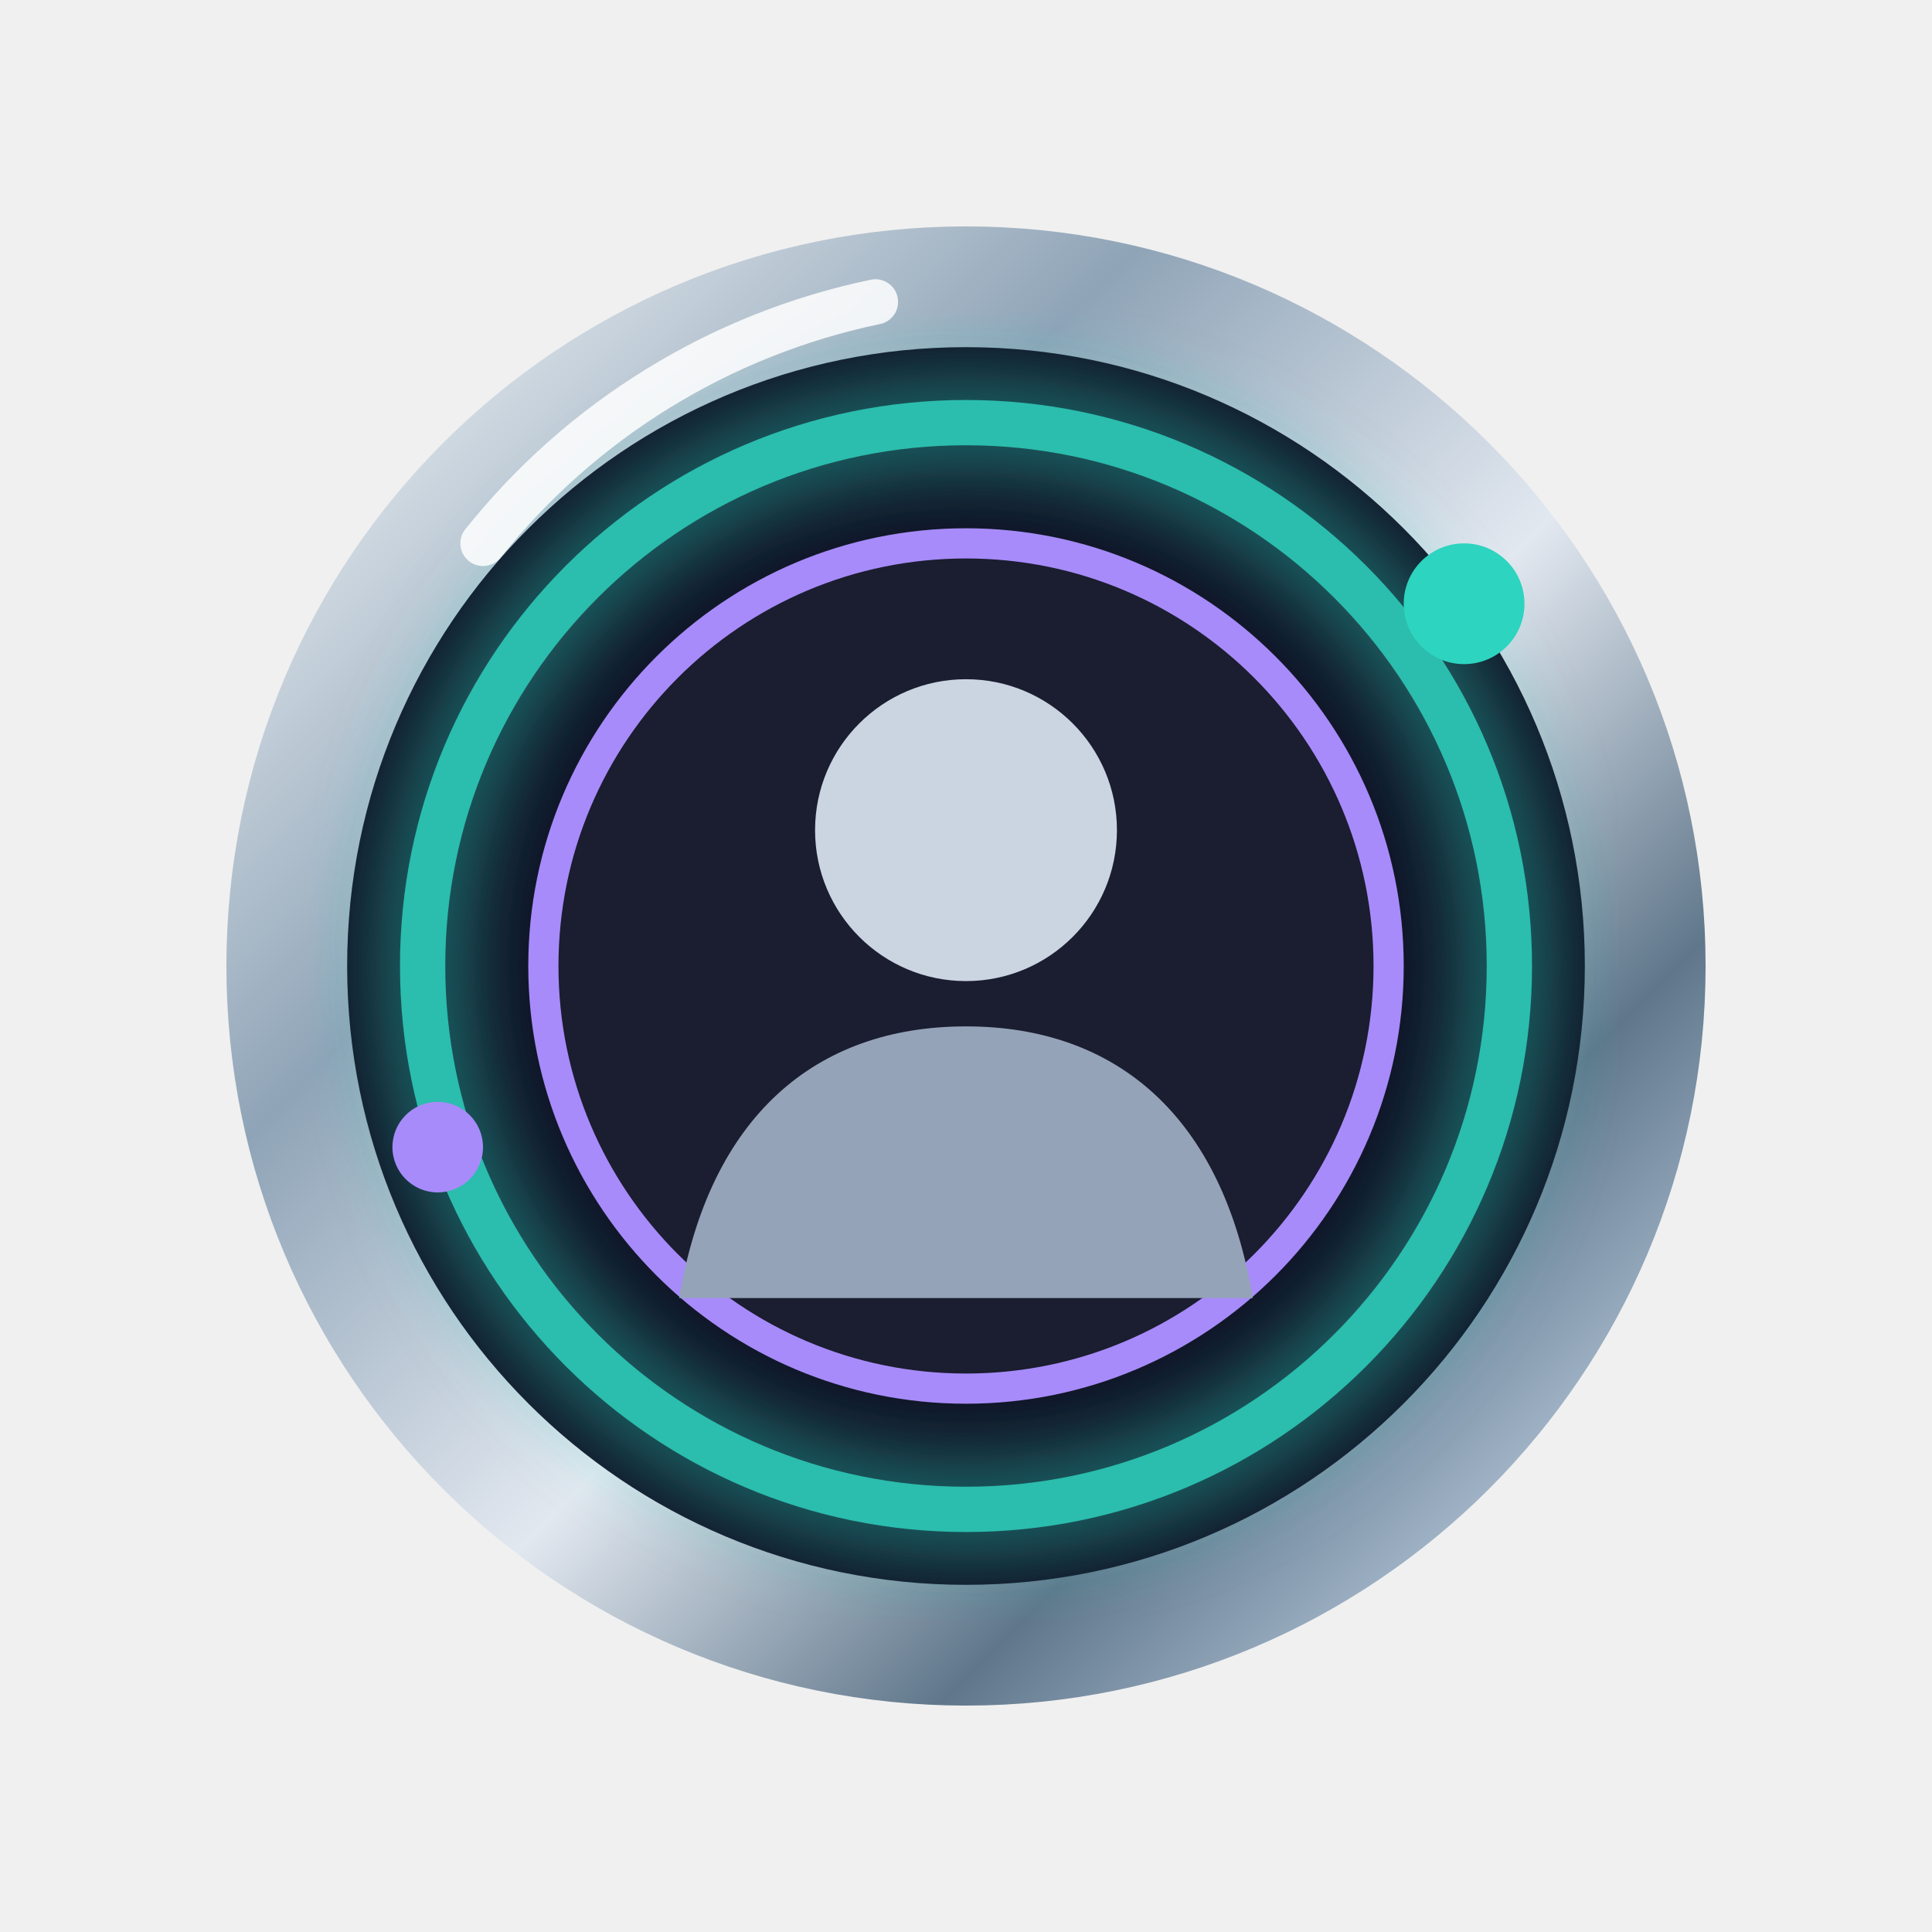
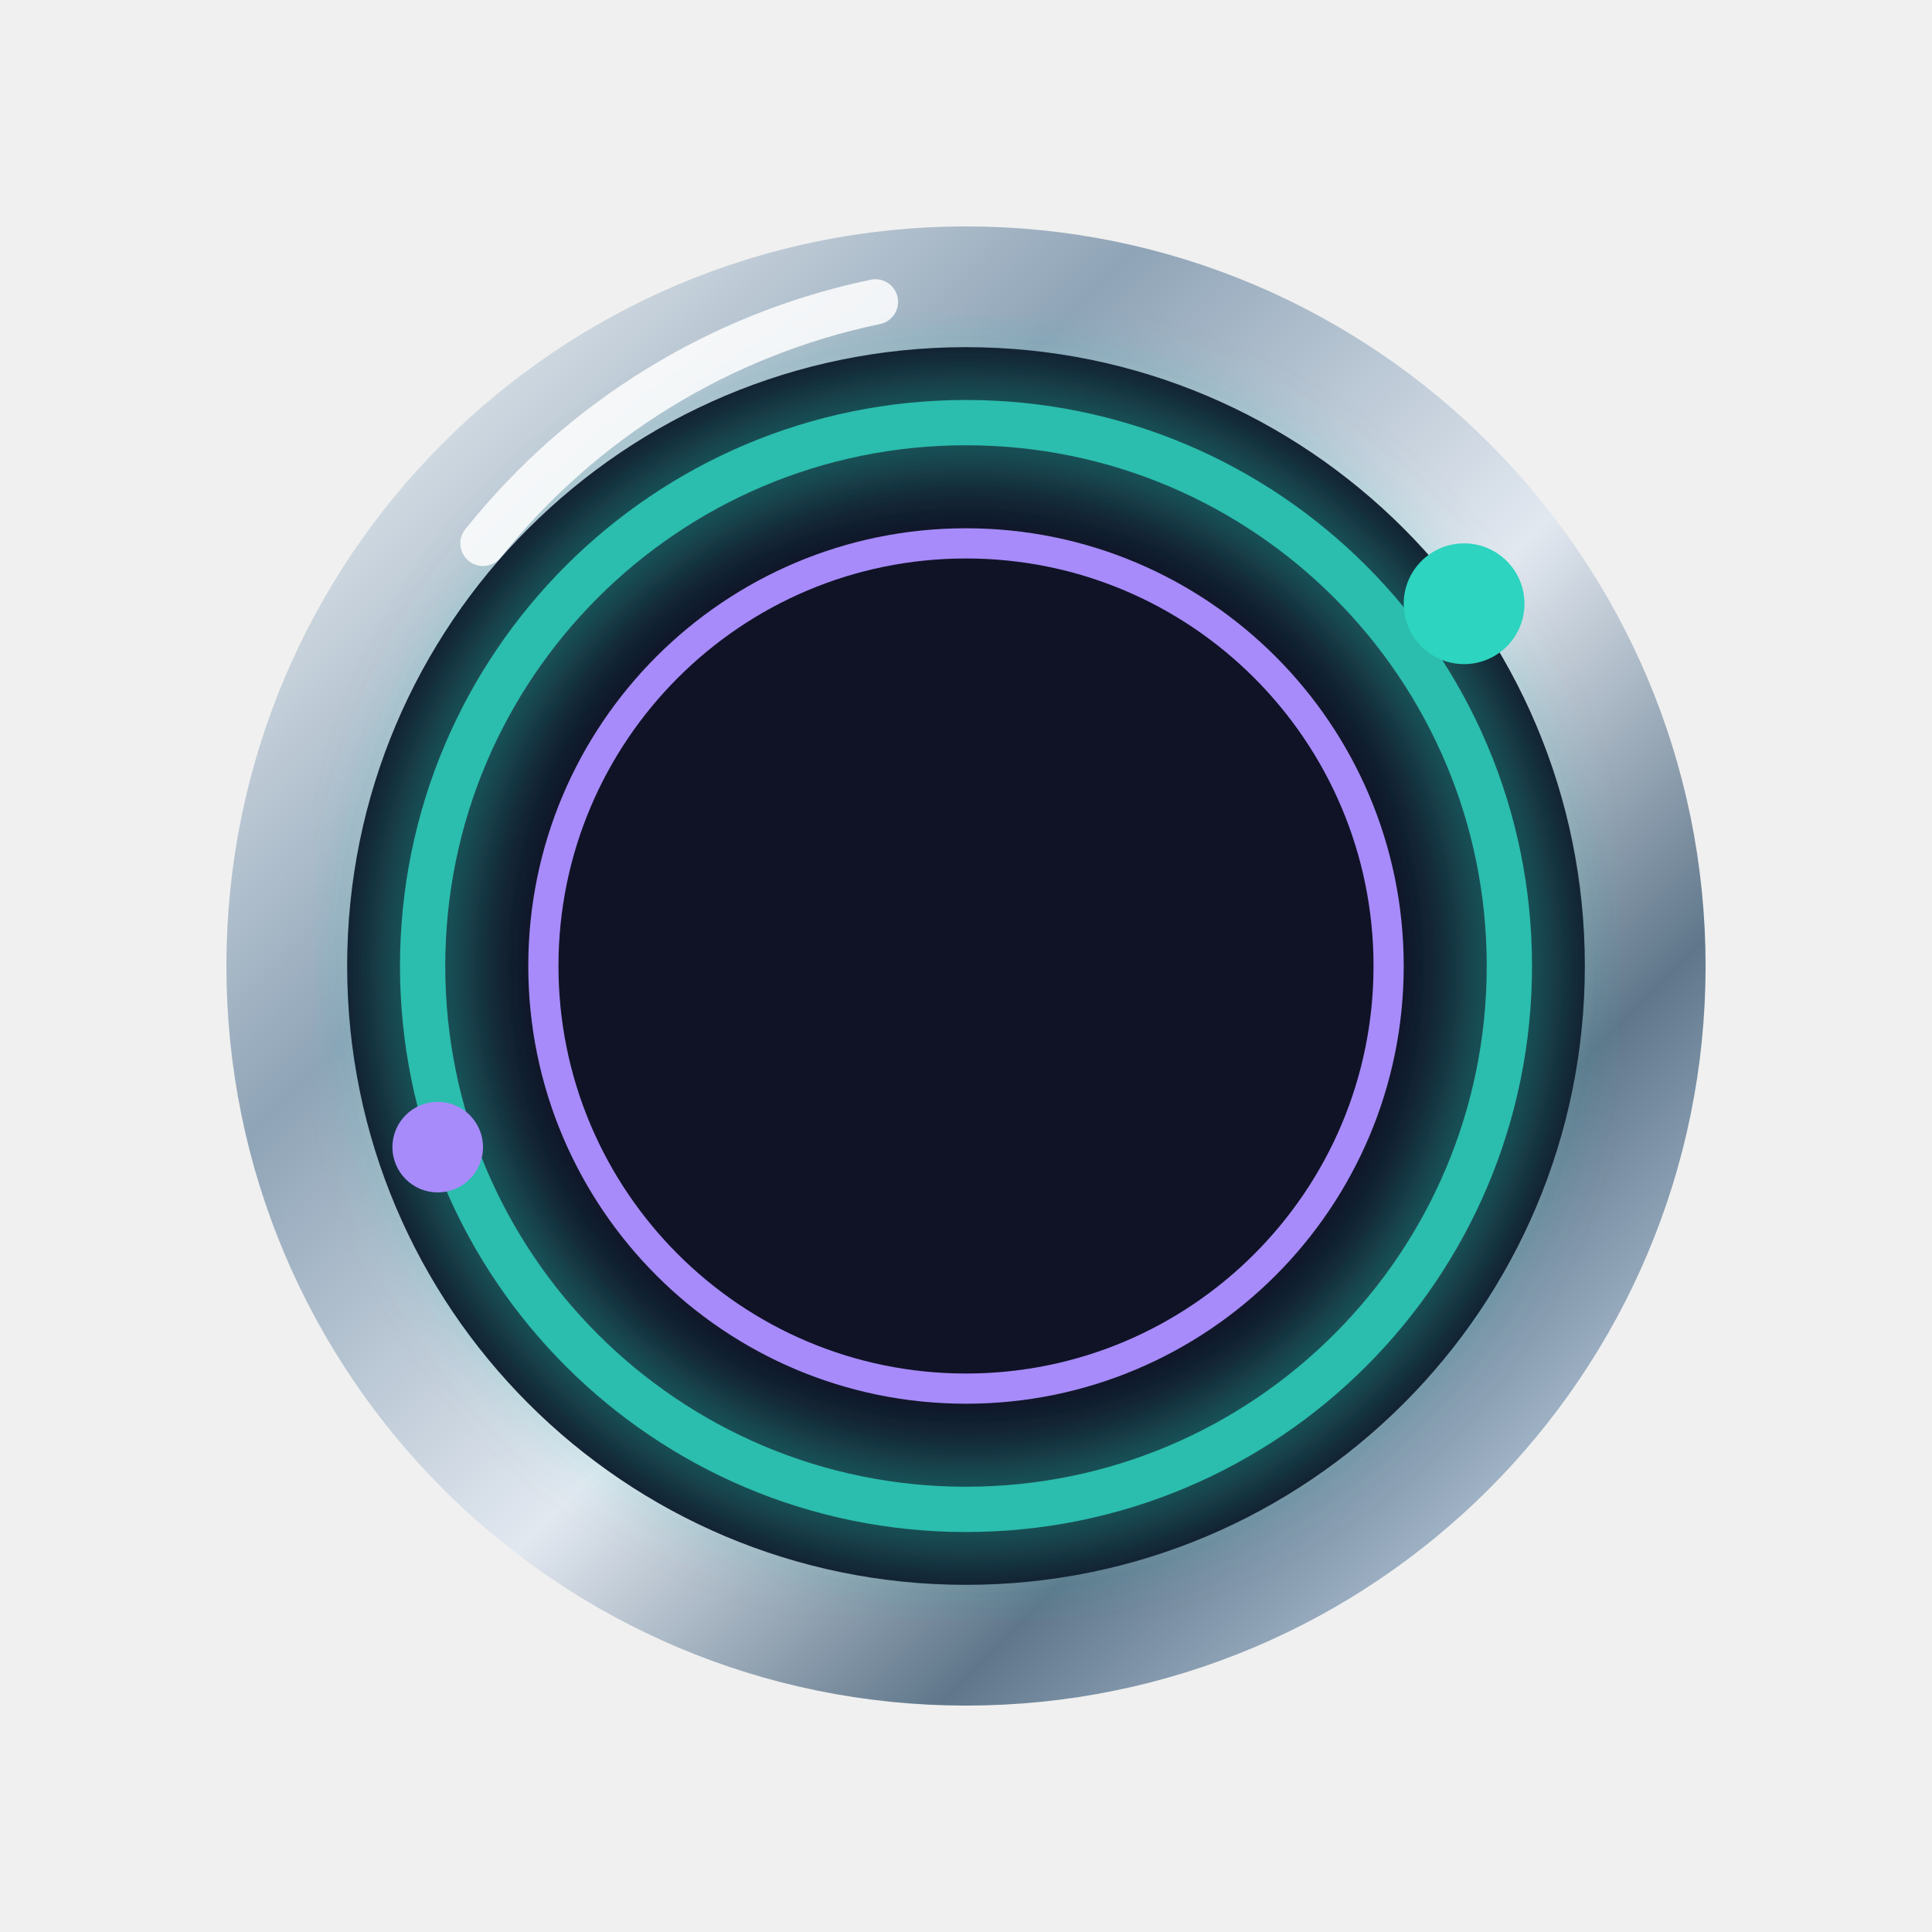
<svg xmlns="http://www.w3.org/2000/svg" viewBox="0 0 128 128" role="img" aria-label="Chrome Halo profile frame">
  <defs>
    <linearGradient id="chrome" x1="0" y1="0" x2="1" y2="1">
      <stop stop-color="#f8fafc" />
      <stop offset=".3" stop-color="#8fa4b7" />
      <stop offset=".55" stop-color="#e2e8f0" />
      <stop offset=".76" stop-color="#60778b" />
      <stop offset="1" stop-color="#dbeafe" />
    </linearGradient>
    <filter id="glow">
      <feGaussianBlur stdDeviation="3" result="b" />
      <feMerge>
        <feMergeNode in="b" />
        <feMergeNode in="SourceGraphic" />
      </feMerge>
    </filter>
  </defs>
  <circle cx="64" cy="64" r="45" fill="#101326" stroke="url(#chrome)" stroke-width="8" />
  <circle cx="64" cy="64" r="36" fill="none" stroke="#2dd4bf" stroke-width="3" opacity=".88" filter="url(#glow)" />
-   <circle cx="64" cy="64" r="28" fill="#1b1d30" stroke="#a78bfa" stroke-width="2" />
-   <circle cx="64" cy="55" r="10" fill="#cbd5e1" />
-   <path d="M45 86c2-12 9-18 19-18s17 6 19 18" fill="#94a3b8" />
+   <circle cx="64" cy="64" r="28" fill="none" stroke="#a78bfa" stroke-width="2" />
  <path d="M32 36a45 45 0 0 1 26-16" fill="none" stroke="#fff" stroke-width="3" stroke-linecap="round" opacity=".85" />
  <circle cx="97" cy="40" r="4" fill="#2dd4bf" />
  <circle cx="29" cy="76" r="3" fill="#a78bfa" />
</svg>
